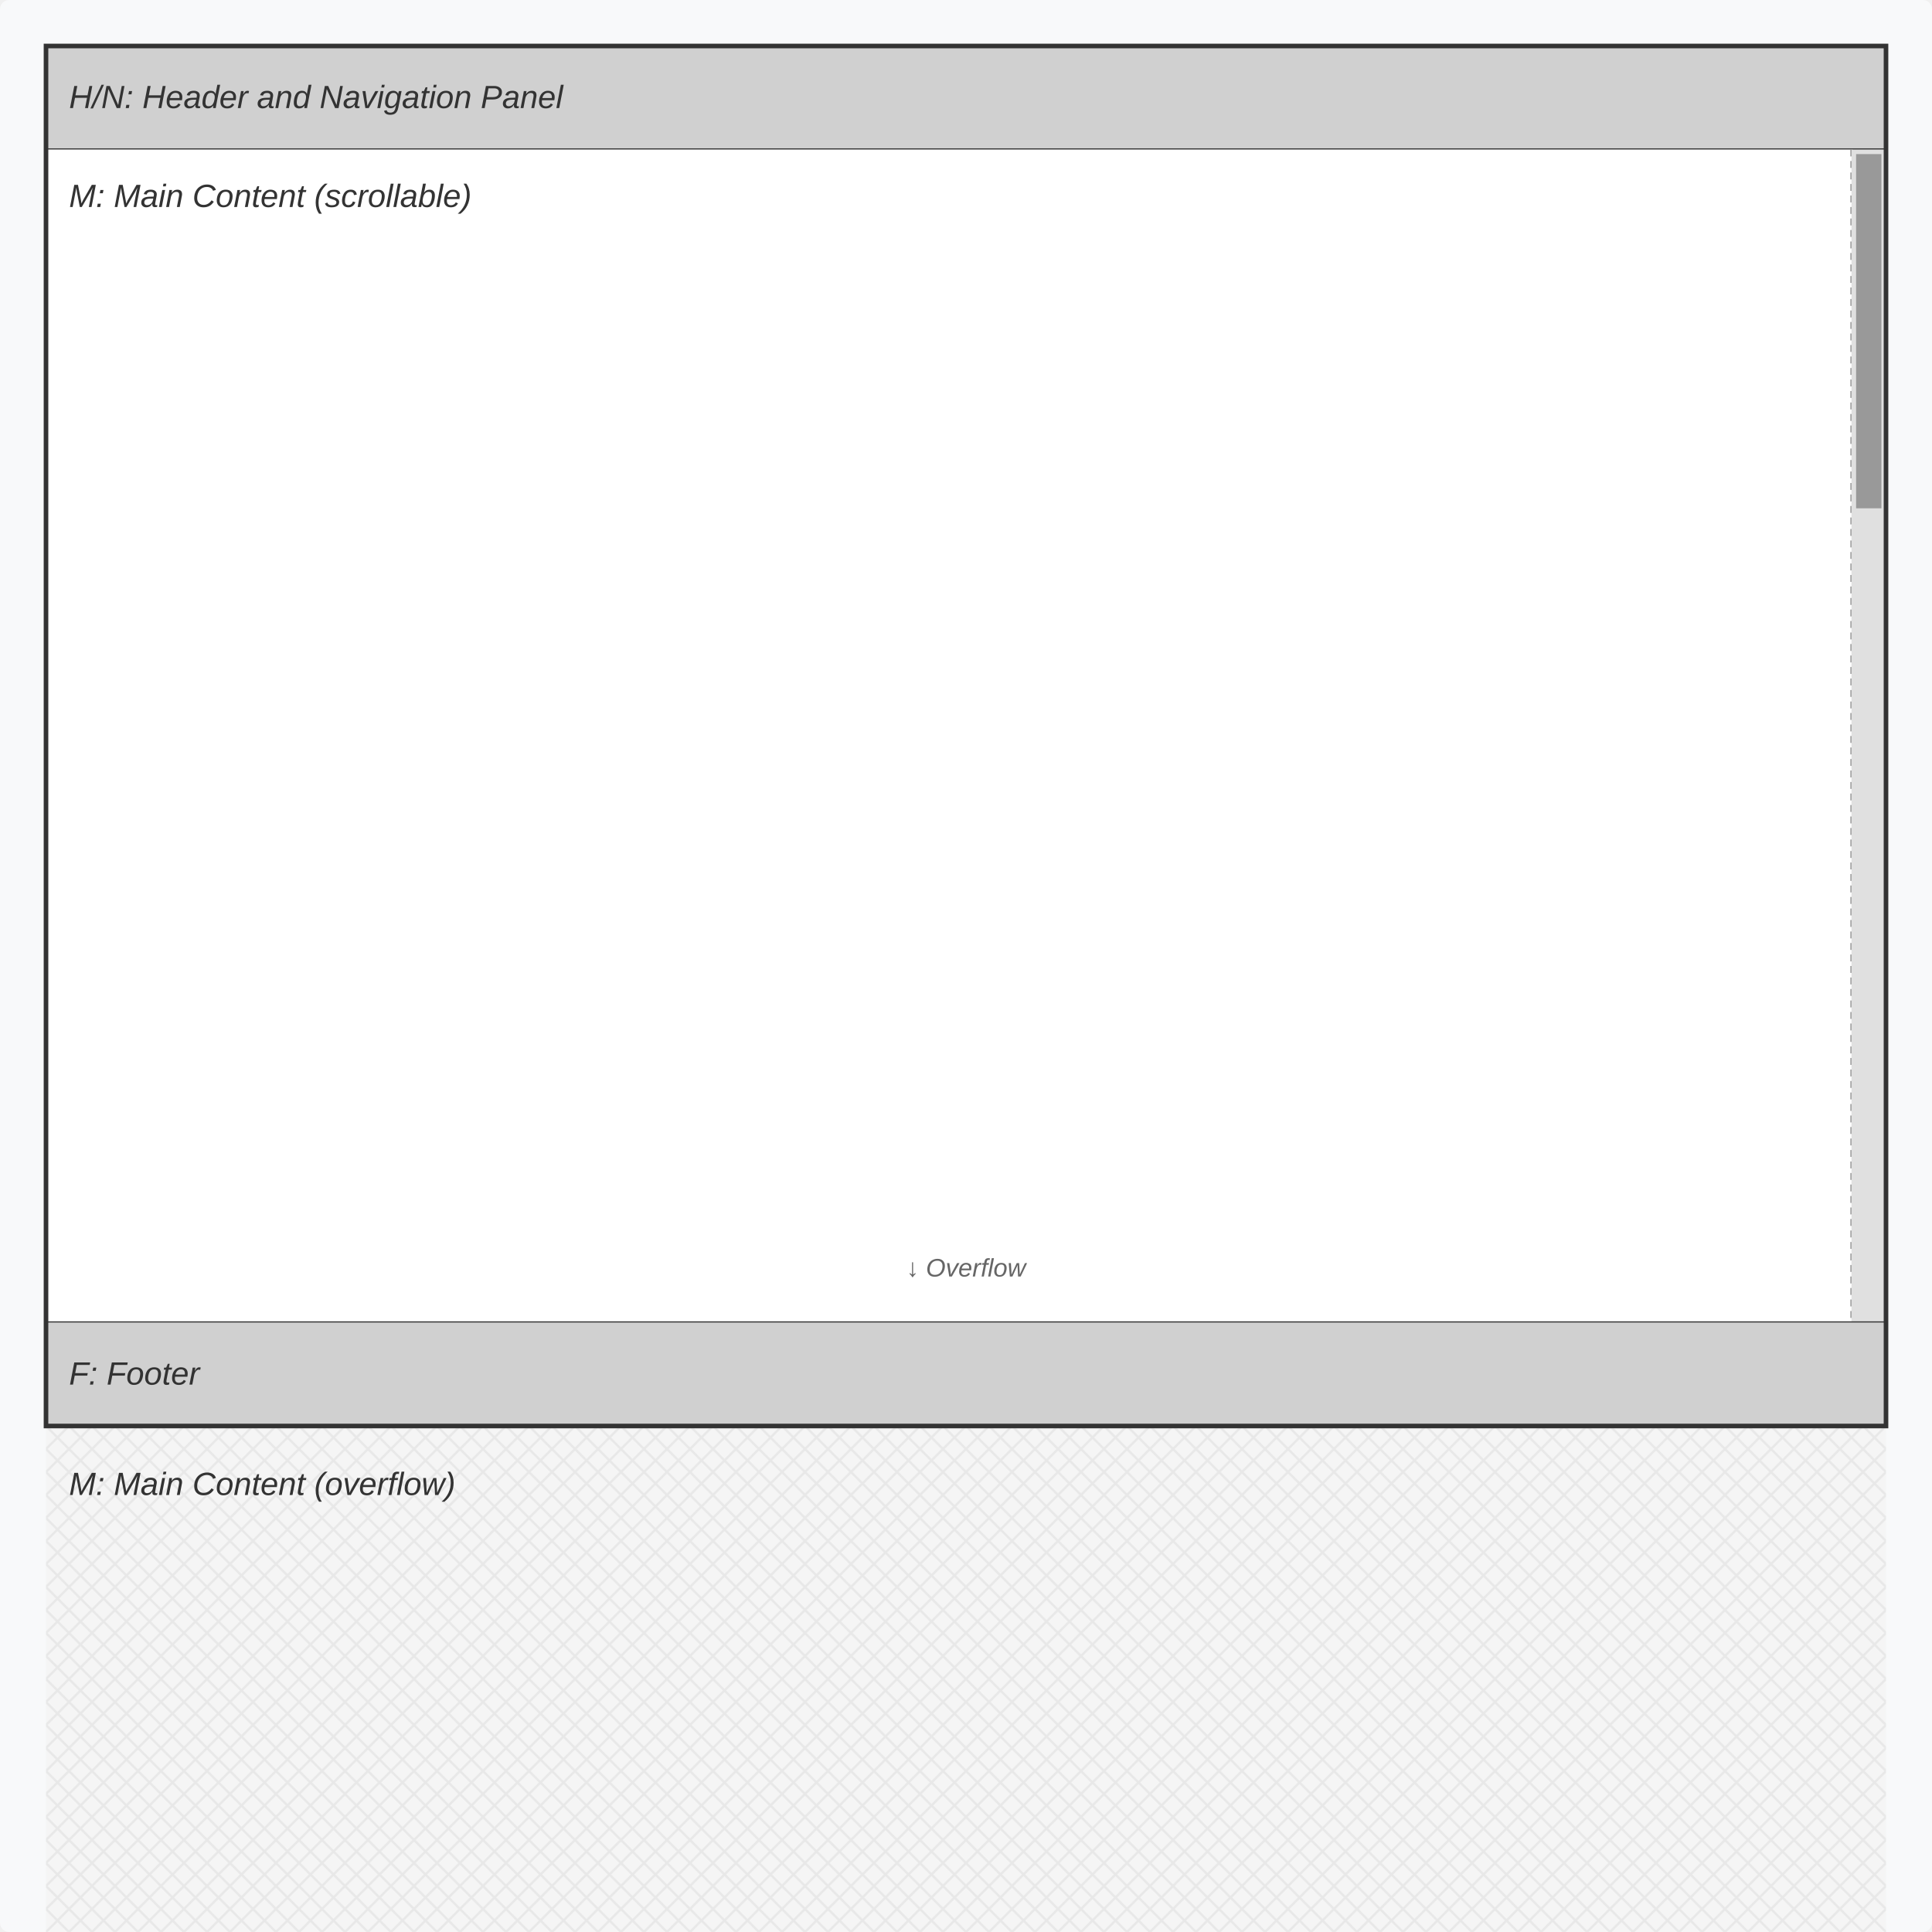
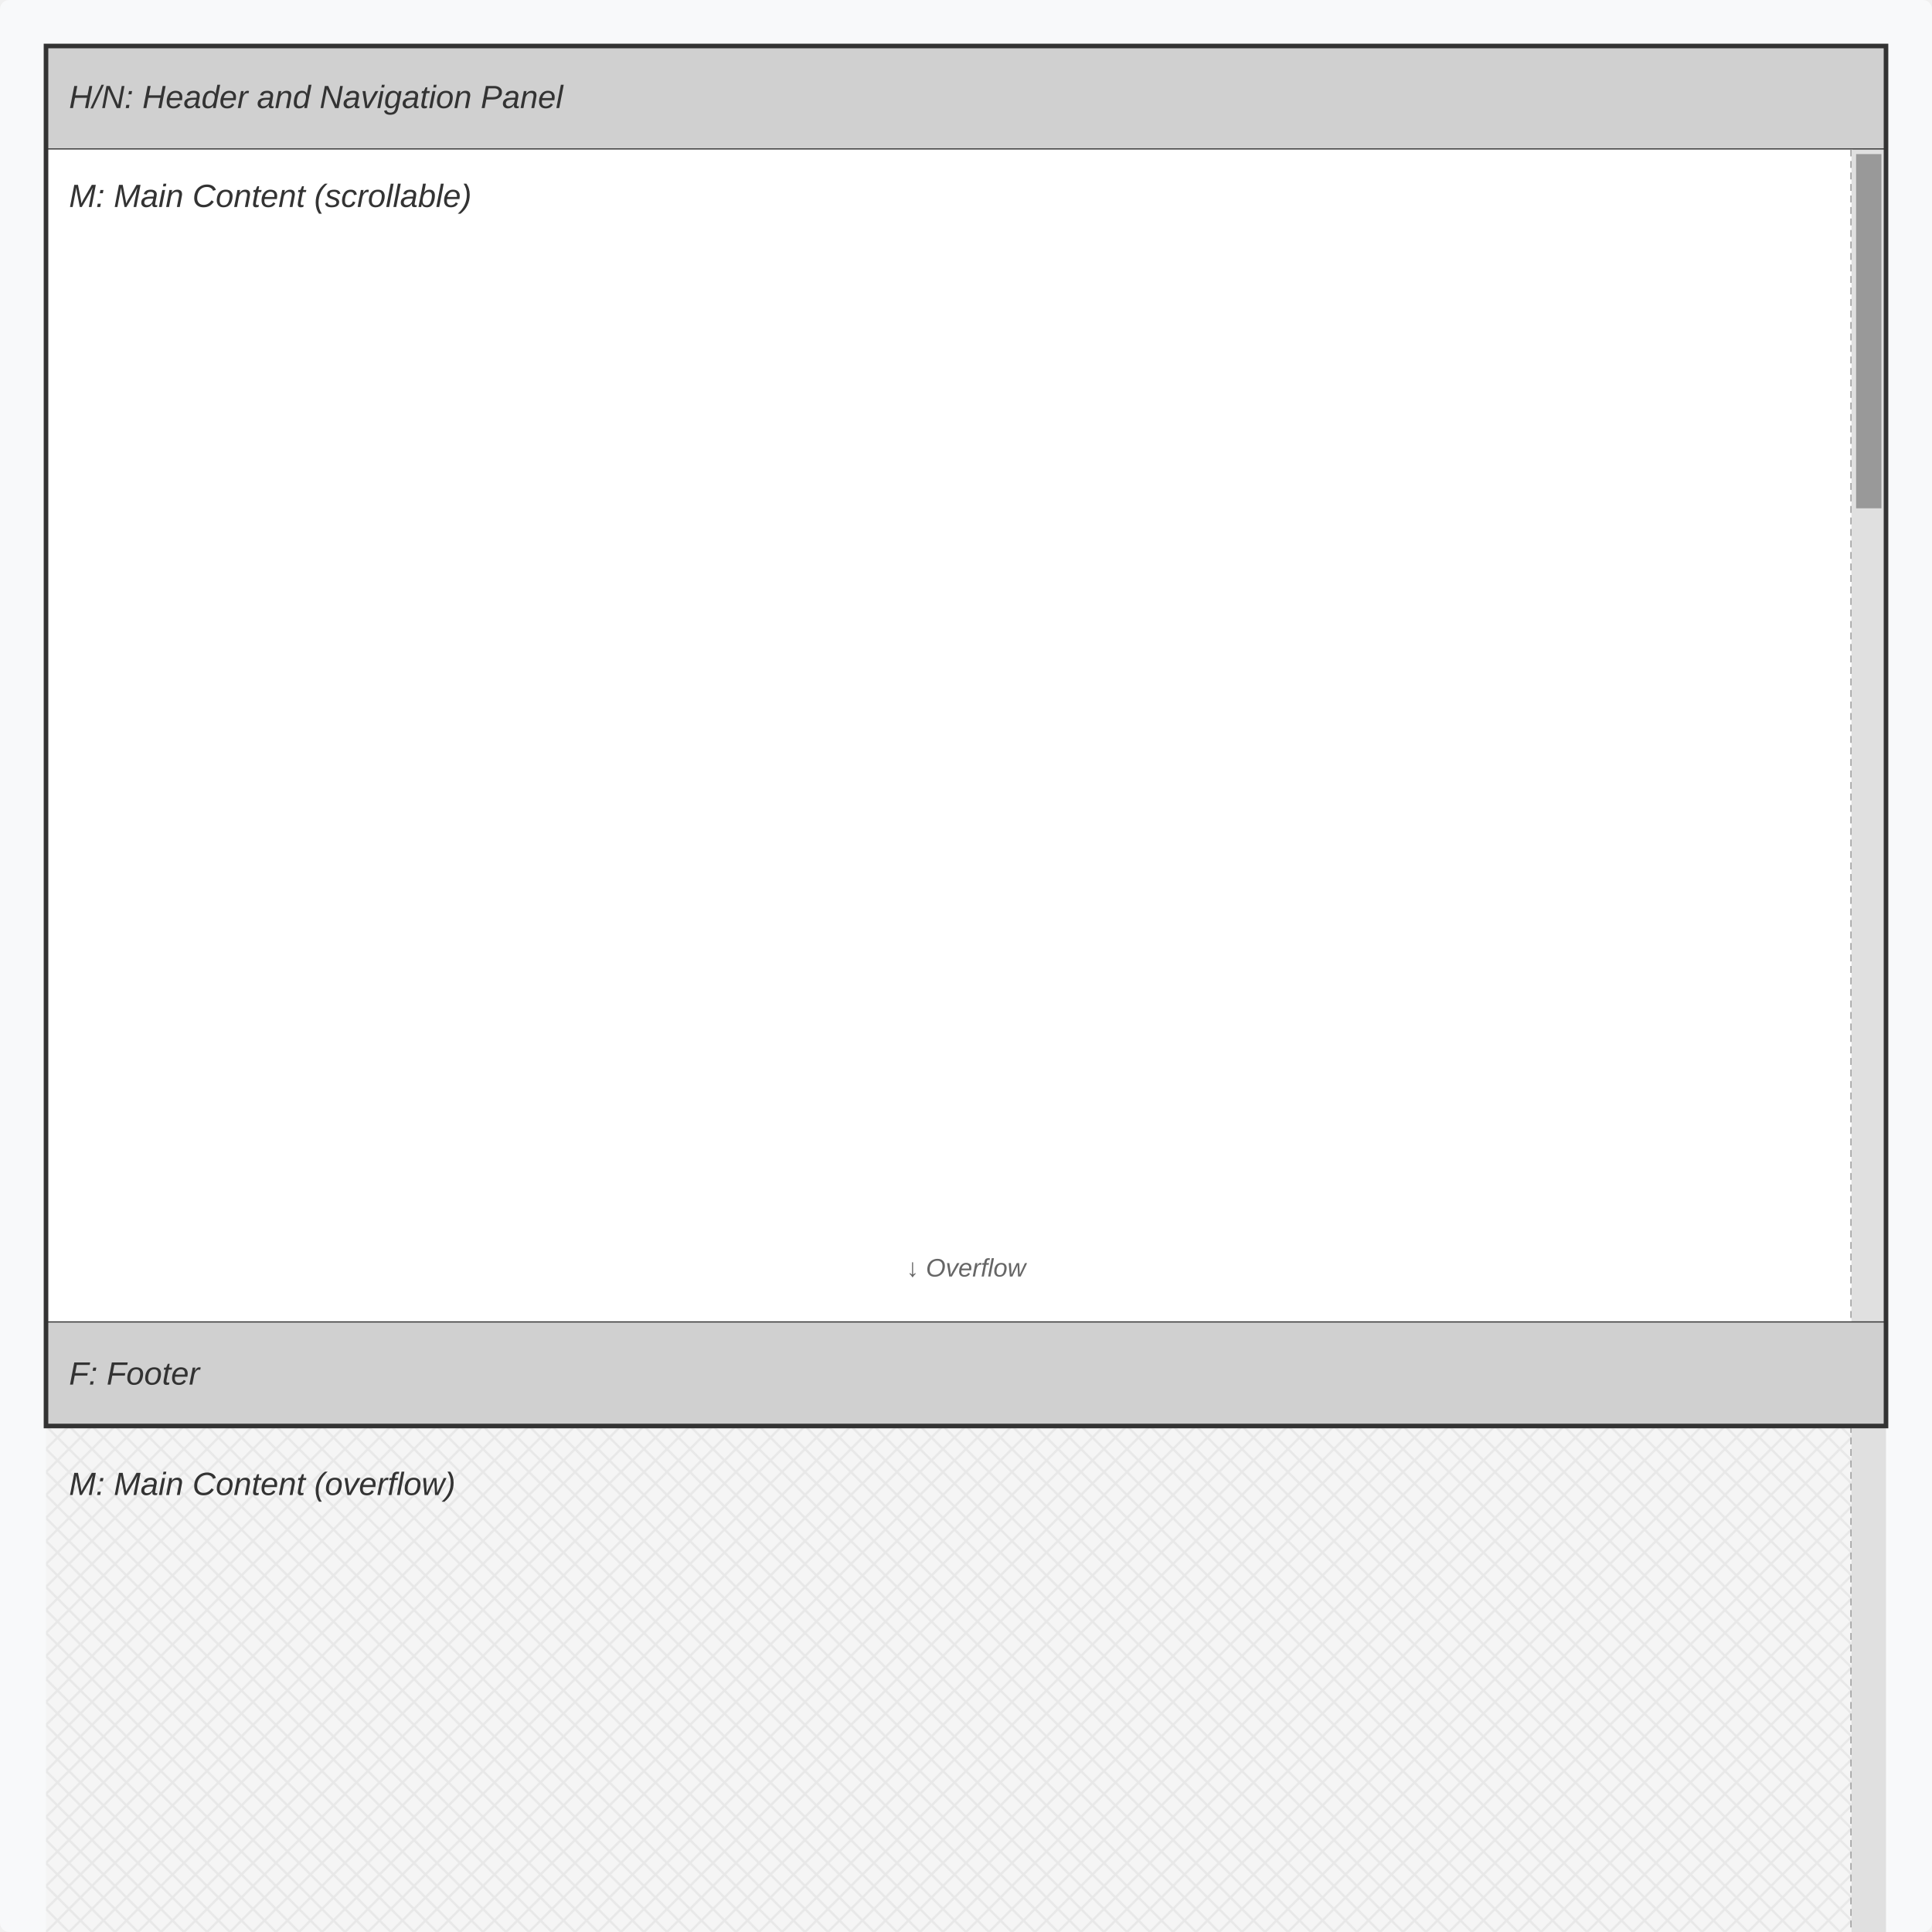
<svg xmlns="http://www.w3.org/2000/svg" viewBox="0 0 840 840" width="840" height="840">
  <defs>
    <style>
      .container-bg { fill: #f8f9fa; }
      .header-nav { fill: #d0d0d0; }
      .content { fill: #ffffff; }
      .footer { fill: #d0d0d0; }
      .overflow-bg { fill: url(#overflowPattern); }
      .main-screen-border { stroke: #333; stroke-width: 2; fill: none; }
      .block-border { stroke: #333; stroke-width: 1; fill: none; }
      .scrollbar-track { fill: #e0e0e0; }
      .scrollbar-thumb { fill: #999; }
      .scrollbar-border { stroke: #999; stroke-width: 1; stroke-dasharray: 3,2; fill: none; }
      .text { font-family: Arial, sans-serif; font-size: 14px; fill: #333; text-anchor: start; font-style: italic; }
      .text-overflow { font-family: Arial, sans-serif; font-size: 11px; fill: #666; text-anchor: middle; font-style: italic; }
    </style>
    <pattern id="overflowPattern" patternUnits="userSpaceOnUse" width="10" height="10">
      <rect width="10" height="10" fill="#f5f5f5" />
      <path d="M 0,0 L 10,10 M 10,0 L 0,10" stroke="#e8e8e8" stroke-width="1" fill="none" />
    </pattern>
  </defs>
  <rect class="container-bg" x="0" y="0" width="840" height="840" rx="4" />
  <rect class="header-nav" x="20" y="20" width="800" height="45" />
  <line class="block-border" x1="20" y1="65" x2="820" y2="65" />
  <text class="text" x="30" y="47">H/N: Header and Navigation Panel</text>
  <rect class="content" x="20" y="65" width="785" height="510" />
  <text class="text" x="30" y="90">M: Main Content (scrollable)</text>
  <text class="text-overflow" x="420" y="555">↓ Overflow</text>
  <line class="scrollbar-border" x1="805" y1="65" x2="805" y2="575" />
  <rect fill="#e0e0e0" x="805" y="65" width="15" height="510" />
  <rect class="scrollbar-thumb" x="807" y="67" width="11" height="154" />
  <line class="block-border" x1="20" y1="575" x2="820" y2="575" />
  <rect class="footer" x="20" y="575" width="800" height="45" />
  <text class="text" x="30" y="602">F: Footer</text>
-   <rect class="content overflow-bg" x="20" y="620" width="800" height="220" />
+   <rect class="content overflow-bg" x="20" y="620" width="785" height="220" />
  <text class="text" x="30" y="650">M: Main Content (overflow)</text>
+   <line class="scrollbar-border" x1="805" y1="620" x2="805" y2="840" />
+   <rect fill="#e0e0e0" x="805" y="620" width="15" height="220" />
  <rect class="main-screen-border" x="20" y="20" width="800" height="600" />
</svg>
